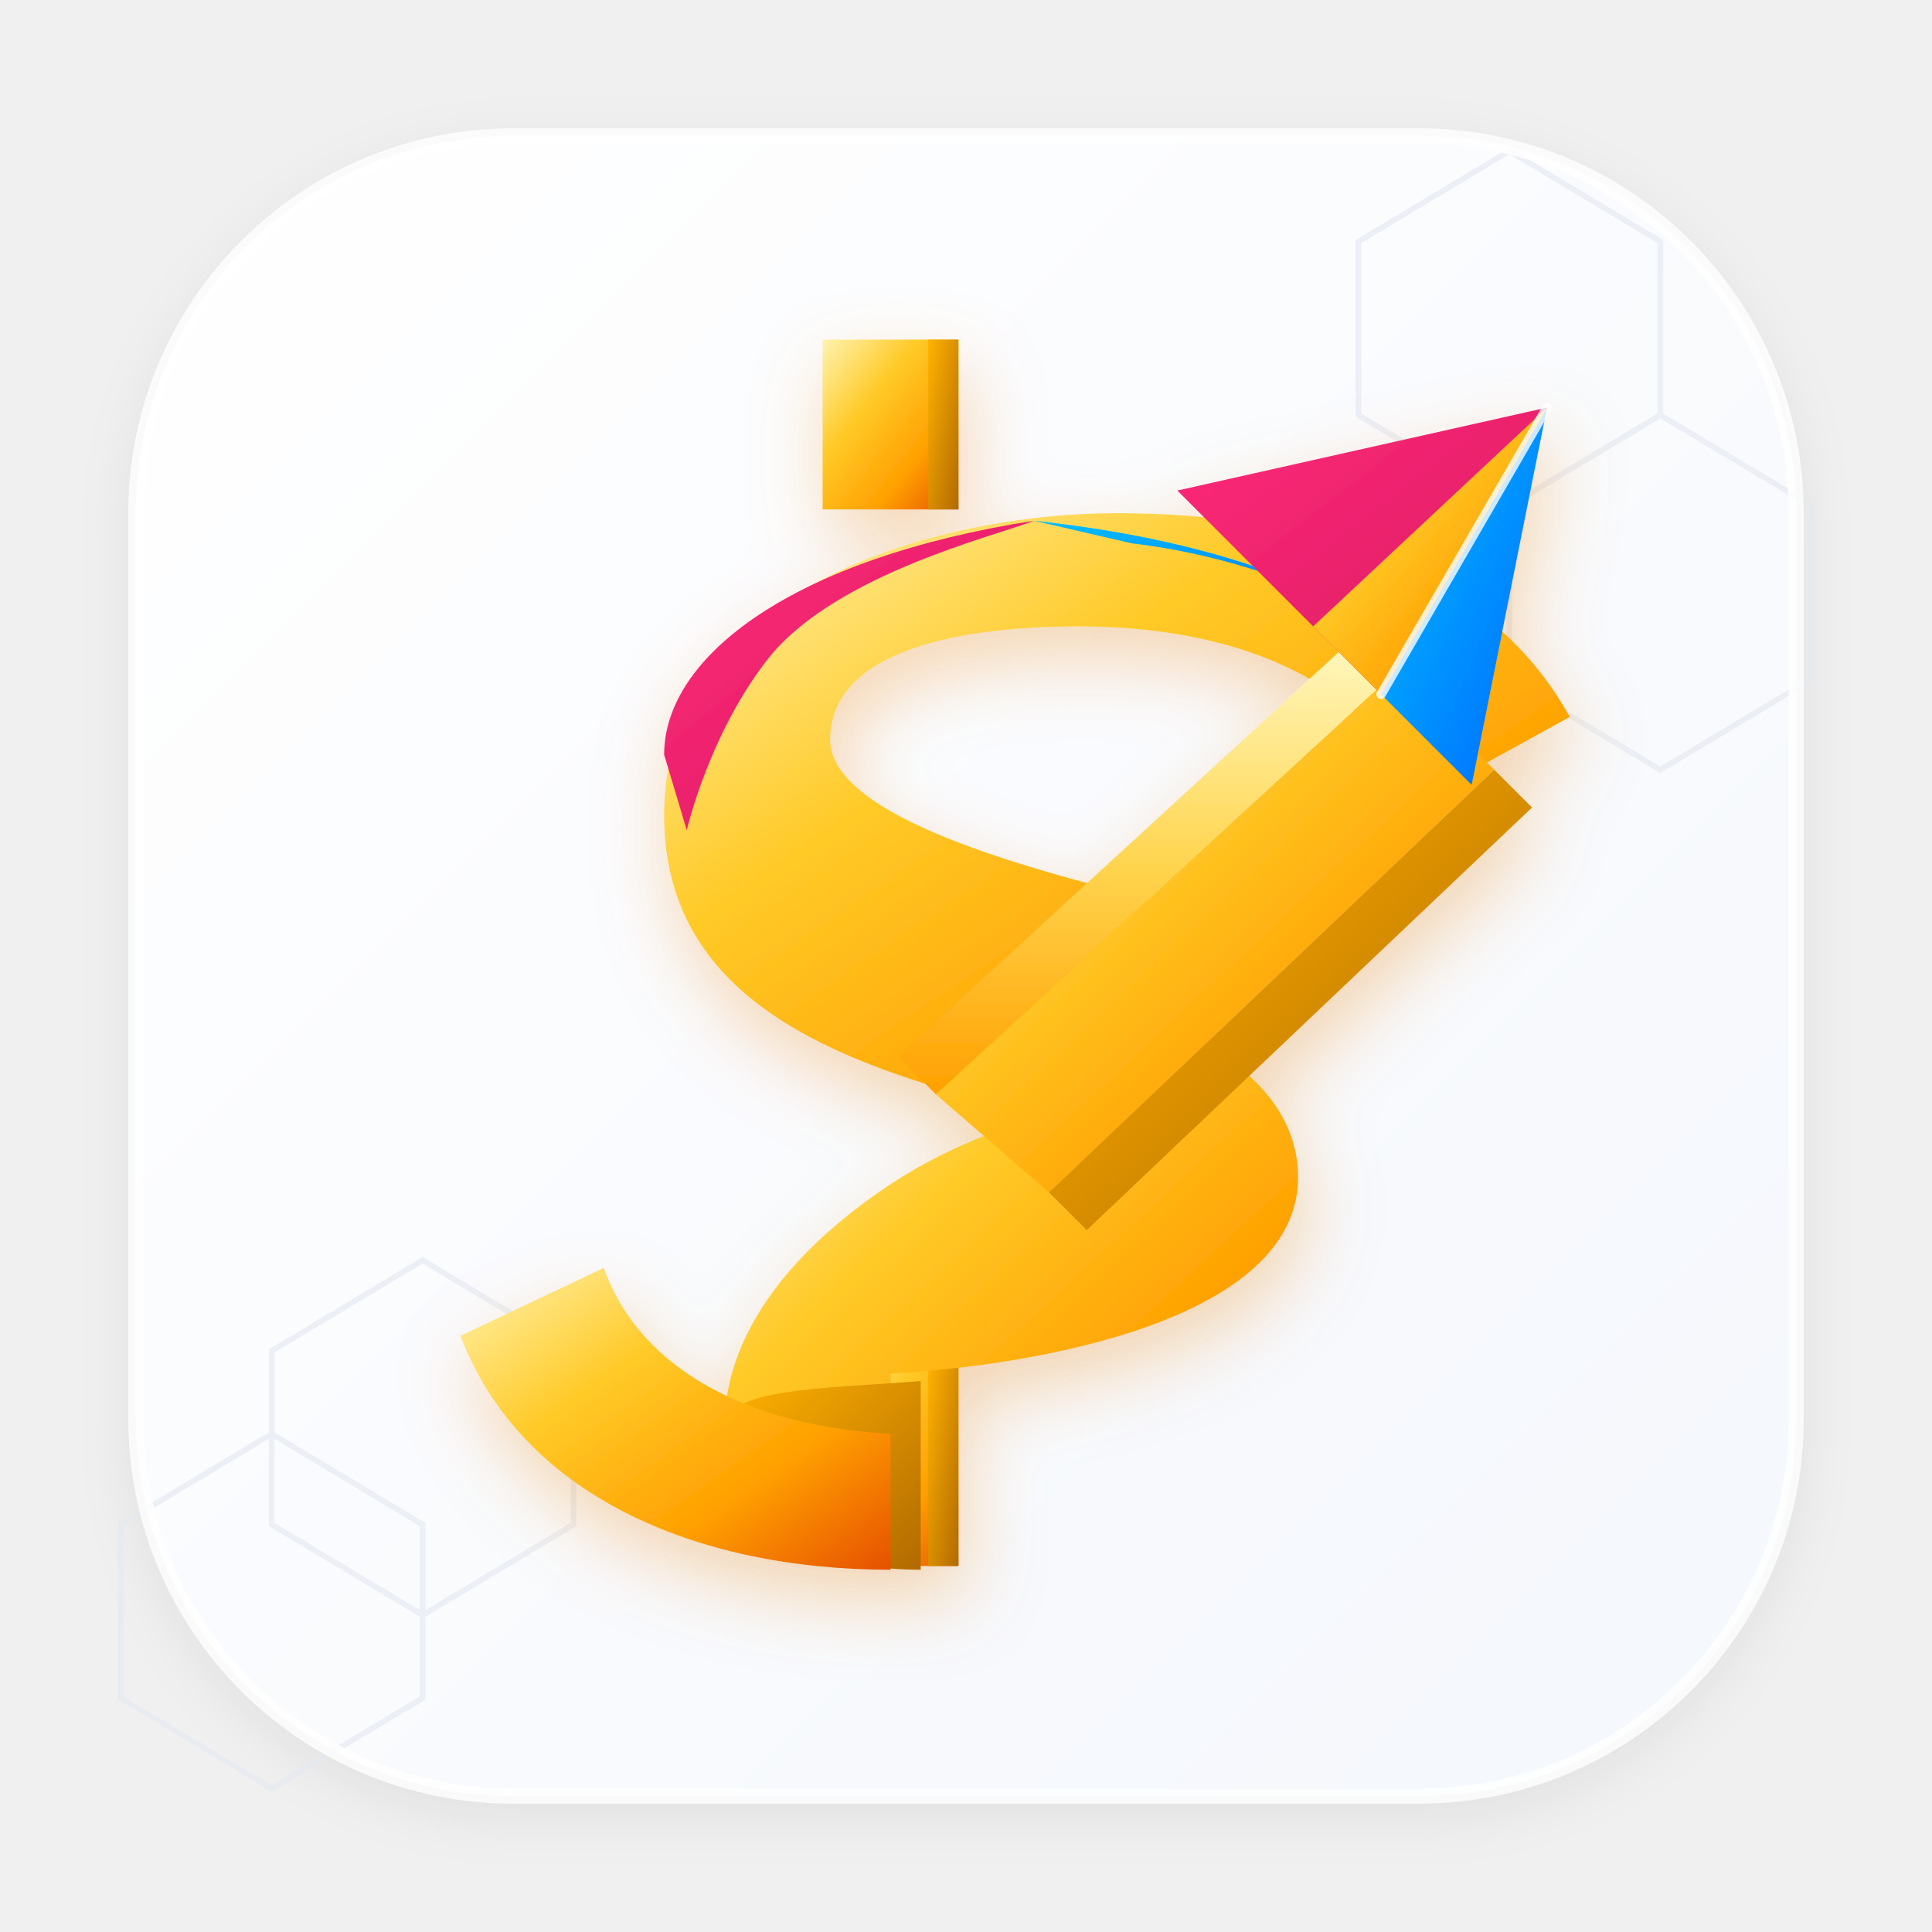
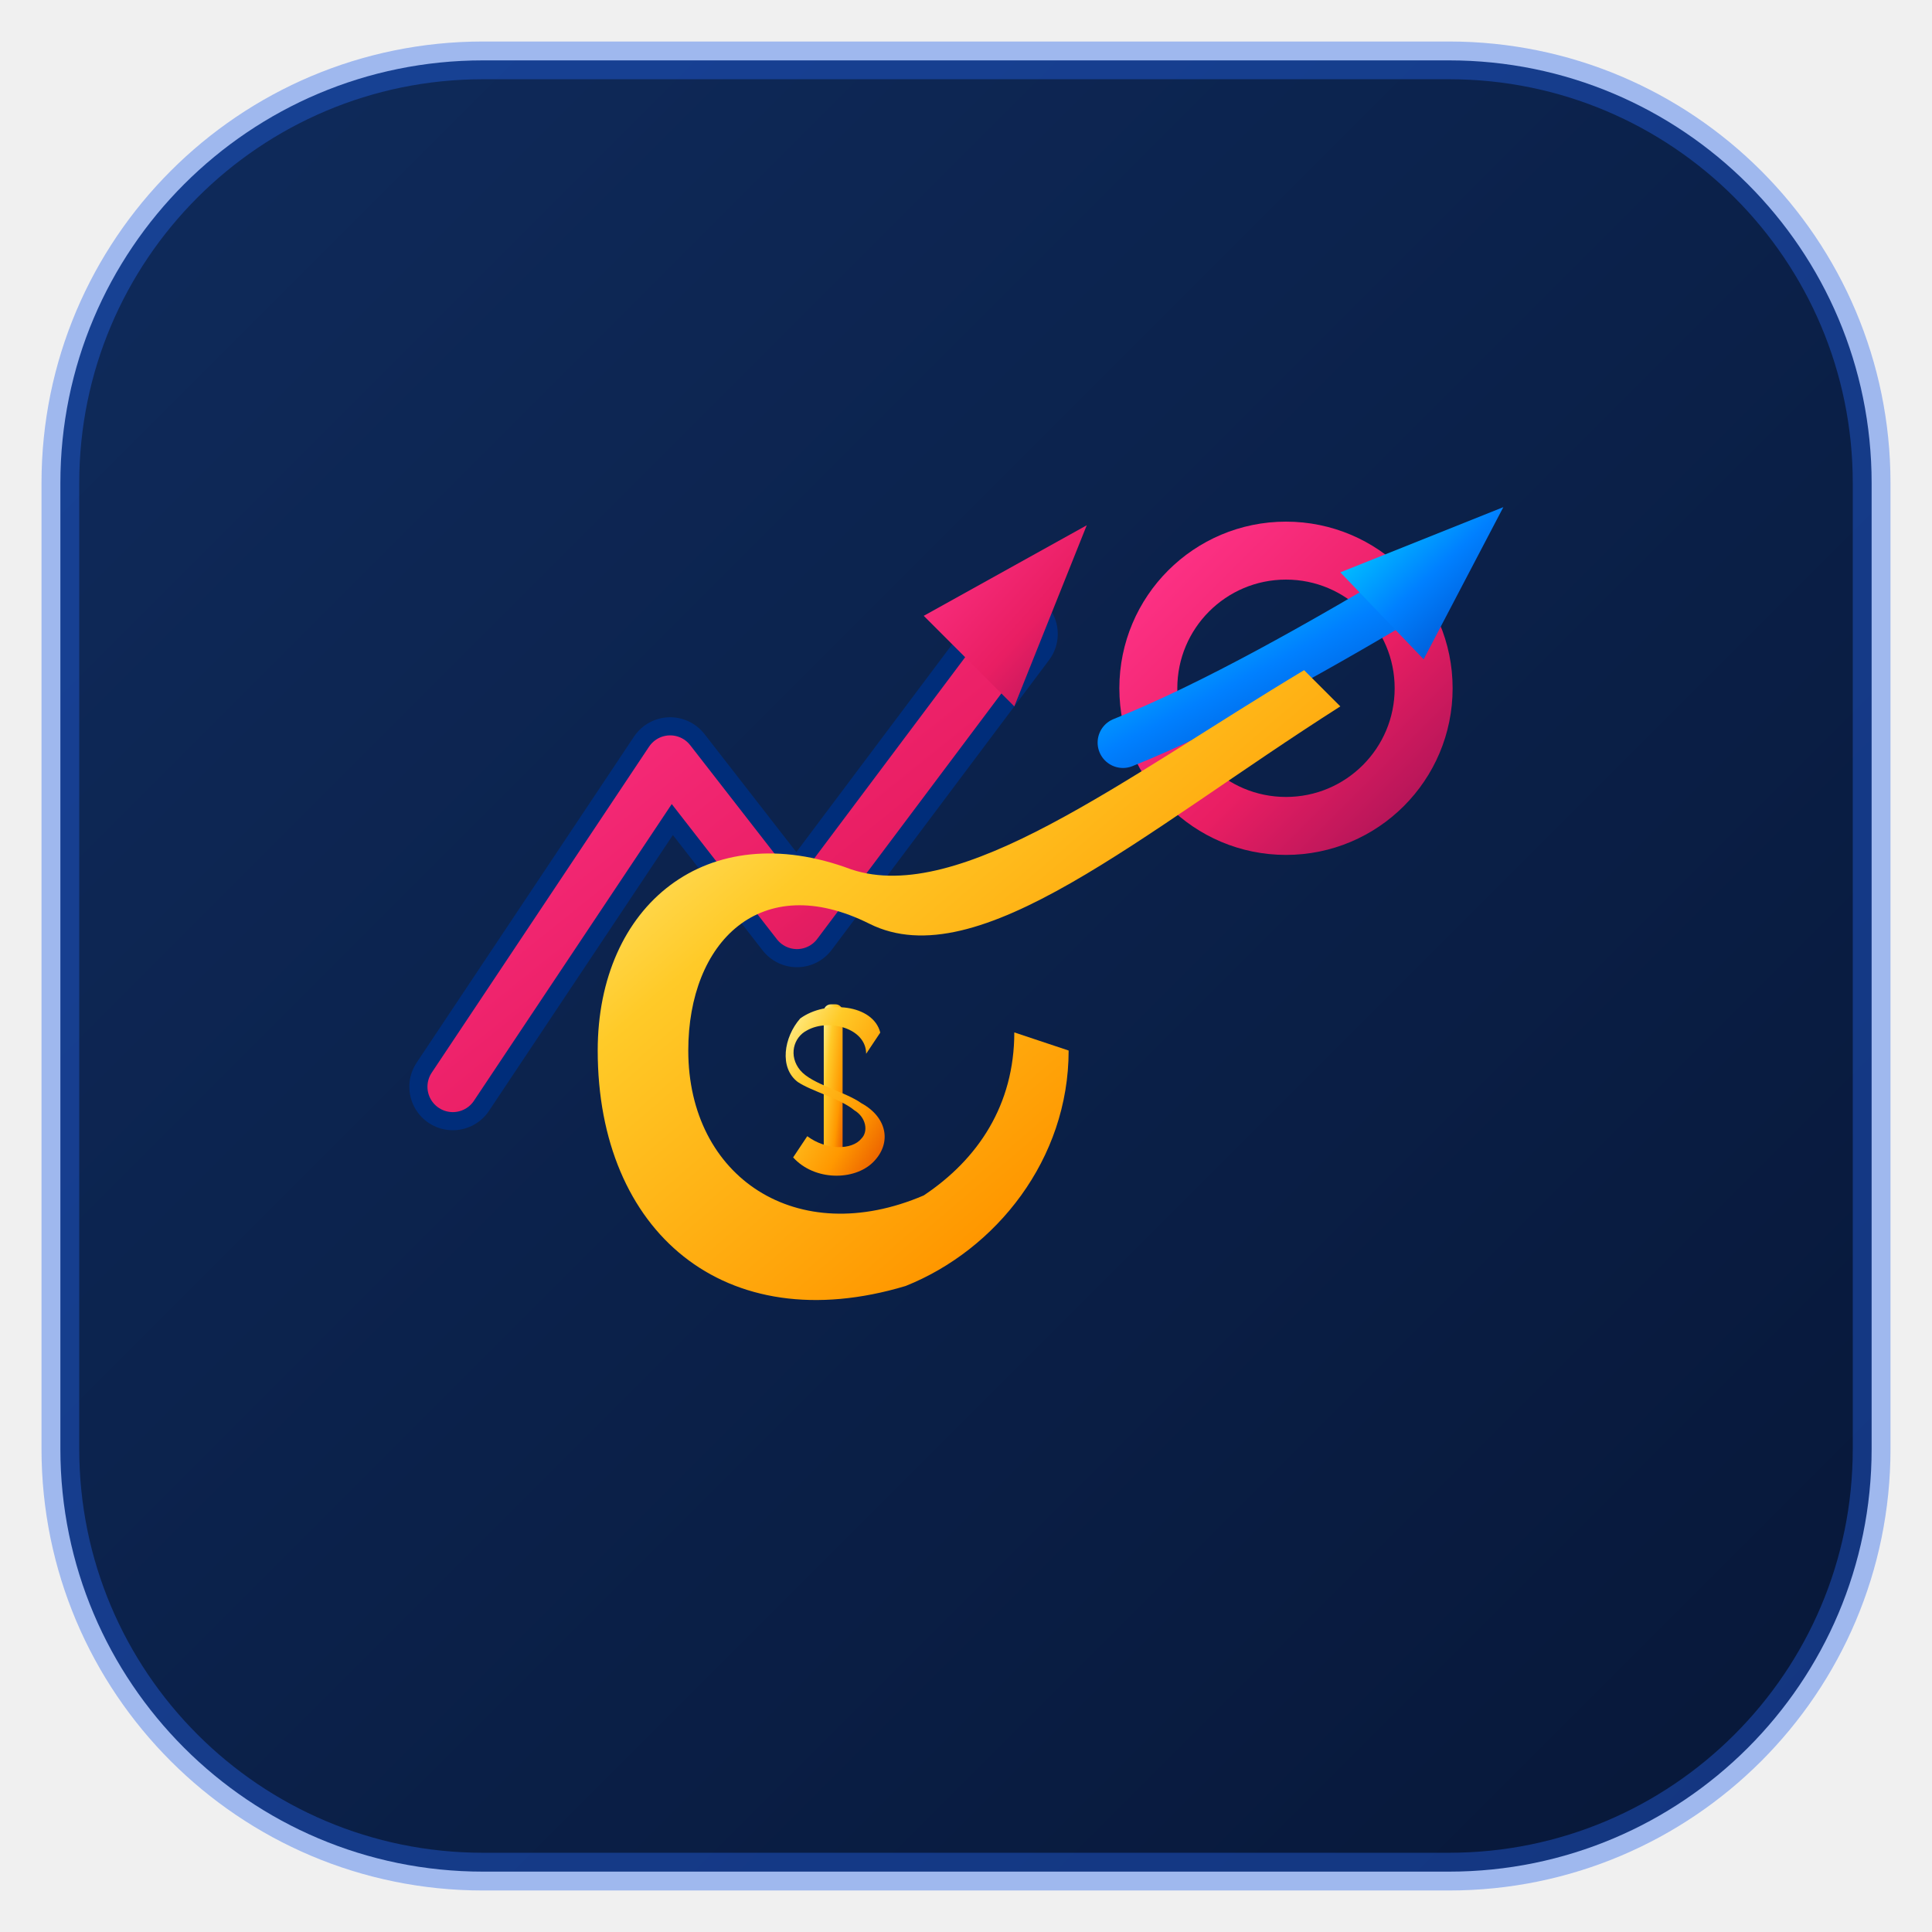
- <svg xmlns="http://www.w3.org/2000/svg" viewBox="0 0 512 512" width="100%" height="100%">
+ <svg xmlns="http://www.w3.org/2000/svg" viewBox="0 0 128 128" width="100%" height="100%">
  <defs>
-     <filter id="cardShadow" x="-10%" y="-10%" width="130%" height="130%">
-       <feDropShadow dx="0" dy="16" stdDeviation="20" flood-color="#0F172A" flood-opacity="0.12" />
-       <feDropShadow dx="0" dy="4" stdDeviation="8" flood-color="#0F172A" flood-opacity="0.08" />
-     </filter>
-     <filter id="iconGlow" x="-20%" y="-20%" width="140%" height="140%">
-       <feDropShadow dx="2" dy="8" stdDeviation="10" flood-color="#E67E00" flood-opacity="0.3" />
-     </filter>
-     <linearGradient id="goldLight" x1="0%" y1="0%" x2="100%" y2="100%">
-       <stop offset="0%" stop-color="#FFF3B0" />
-       <stop offset="35%" stop-color="#FFCA28" />
-       <stop offset="70%" stop-color="#FFA000" />
+     <linearGradient id="favBg" x1="0%" y1="0%" x2="100%" y2="100%">
+       <stop offset="0%" stop-color="#0F2B5C" />
+       <stop offset="100%" stop-color="#071738" />
+     </linearGradient>
+     <linearGradient id="favGold" x1="0%" y1="0%" x2="100%" y2="100%">
+       <stop offset="0%" stop-color="#FFF59D" />
+       <stop offset="30%" stop-color="#FFCA28" />
+       <stop offset="70%" stop-color="#FF9800" />
      <stop offset="100%" stop-color="#E65100" />
    </linearGradient>
-     <linearGradient id="goldHighlight" x1="0%" y1="100%" x2="0%" y2="0%">
-       <stop offset="0%" stop-color="#FFA000" />
-       <stop offset="50%" stop-color="#FFD54F" />
-       <stop offset="100%" stop-color="#FFF9C4" />
+     <linearGradient id="favPink" x1="0%" y1="0%" x2="100%" y2="100%">
+       <stop offset="0%" stop-color="#FF3388" />
+       <stop offset="60%" stop-color="#E91E63" />
+       <stop offset="100%" stop-color="#AD1457" />
    </linearGradient>
-     <linearGradient id="goldDarkBevel" x1="0%" y1="0%" x2="100%" y2="100%">
-       <stop offset="0%" stop-color="#FFB300" />
-       <stop offset="100%" stop-color="#B26A00" />
-     </linearGradient>
-     <linearGradient id="arrowMagenta" x1="0%" y1="0%" x2="100%" y2="100%">
-       <stop offset="0%" stop-color="#FF2A7A" />
-       <stop offset="100%" stop-color="#D81B60" />
-     </linearGradient>
-     <linearGradient id="arrowBlue" x1="0%" y1="0%" x2="100%" y2="100%">
-       <stop offset="0%" stop-color="#00C0FF" />
-       <stop offset="100%" stop-color="#0066FF" />
-     </linearGradient>
-     <linearGradient id="bgGrad" x1="0%" y1="0%" x2="100%" y2="100%">
-       <stop offset="0%" stop-color="#FFFFFF" />
-       <stop offset="100%" stop-color="#F4F7FC" />
+     <linearGradient id="favBlue" x1="0%" y1="0%" x2="100%" y2="100%">
+       <stop offset="0%" stop-color="#00E5FF" />
+       <stop offset="50%" stop-color="#0080FF" />
+       <stop offset="100%" stop-color="#0044BB" />
    </linearGradient>
  </defs>
-   <rect x="36" y="36" width="440" height="440" rx="100" fill="url(#bgGrad)" filter="url(#cardShadow)" />
-   <g stroke="#E2E8F0" stroke-width="1.5" fill="none" opacity="0.6">
-     <path d="M 400 40 L 440 64 L 440 110 L 400 134 L 360 110 L 360 64 Z" />
-     <path d="M 440 110 L 480 134 L 480 180 L 440 204 L 400 180 L 400 134 Z" />
-     <path d="M 72 380 L 112 404 L 112 450 L 72 474 L 32 450 L 32 404 Z" />
-     <path d="M 112 334 L 152 358 L 152 404 L 112 428 L 72 404 L 72 358 Z" />
-   </g>
-   <rect x="36" y="36" width="440" height="440" rx="100" fill="none" stroke="#FFFFFF" stroke-width="4" opacity="0.8" />
-   <g filter="url(#iconGlow)">
-     <path d="M 218 90 L 254 90 L 254 135 L 218 135 Z" fill="url(#goldLight)" />
-     <path d="M 218 360 L 254 360 L 254 415 L 218 415 Z" fill="url(#goldLight)" />
-     <path d="M 246 90 L 254 90 L 254 135 L 246 135 Z" fill="url(#goldDarkBevel)" />
-     <path d="M 246 360 L 254 360 L 254 415 L 246 415 Z" fill="url(#goldDarkBevel)" />
-     <path d="M 288 136 C 240 136 172 152 172 208 C 172 250 208 268 256 280 L 284 288 C 324 298 348 312 348 338 C 348 376 304 388 250 388 C 196 388 152 368 140 330 L 100 346 C 118 402 178 424 236 424 L 236 440 L 254 440 L 254 424 C 314 422 390 404 390 334 C 390 286 352 264 300 252 L 272 244 C 238 234 214 224 214 198 C 214 172 246 164 282 164 C 324 164 358 178 372 204 L 406 182 C 382 148 334 136 288 136 Z" fill="none" />
-     <path d="M 292 135 C 230 135 170 156 170 216 C 170 262 208 284 258 296 L 270 300 C 230 332 200 372 200 372 C 180 372 160 364 148 344 L 112 364 C 134 406 184 416 236 416 L 236 376 C 298 376 356 358 356 318 C 356 294 340 274 316 262 L 316 262" fill="none" />
-     <path d="M 296 136 C 248 136 176 156 176 216 C 176 262 216 280 262 292 L 284 298 C 300 284 320 268 344 248 C 318 240 220 224 220 196 C 220 174 250 166 286 166 C 330 166 364 182 376 212 L 416 190 C 394 150 346 136 296 136 Z" fill="url(#goldLight)" />
-     <path d="M 176 200 C 176 174 210 148 274 138 C 264 142 222 152 204 174 C 188 194 182 220 182 220 Z" fill="url(#arrowMagenta)" />
-     <path d="M 274 138 C 312 142 348 152 372 170 C 362 162 334 148 300 144 Z" fill="url(#arrowBlue)" />
-     <path d="M 276 296 C 254 302 236 312 220 326 C 204 340 192 358 192 378 C 192 396 208 408 236 412 L 236 364 C 274 362 344 350 344 312 C 344 294 330 280 306 270 L 276 296 Z" fill="url(#goldLight)" />
-     <path d="M 192 378 C 192 410 224 416 244 416 L 244 366 C 218 368 192 368 192 378 Z" fill="url(#goldDarkBevel)" />
-     <path d="M 236 416 C 184 416 138 396 122 354 L 160 336 C 170 364 200 378 236 380 L 236 416 Z" fill="url(#goldLight)" />
-     <path d="M 248 290 L 370 178 L 396 204 L 278 316 Z" fill="url(#goldLight)" />
-     <path d="M 248 290 L 370 178 L 360 168 L 238 280 Z" fill="url(#goldHighlight)" />
-     <path d="M 278 316 L 396 204 L 406 214 L 288 326 Z" fill="url(#goldDarkBevel)" />
-     <polygon points="410,108 312,130 366,184" fill="url(#arrowMagenta)" />
-     <polygon points="410,108 366,184 392,210 390,208" fill="url(#arrowBlue)" />
-     <polygon points="410,108 348,166 366,184" fill="url(#goldLight)" />
-     <line x1="410" y1="108" x2="366" y2="184" stroke="#FFFFFF" stroke-width="2.5" stroke-linecap="round" opacity="0.8" />
+   <rect x="4" y="4" width="120" height="120" rx="28" fill="url(#favBg)" />
+   <rect x="4" y="4" width="120" height="120" rx="28" fill="none" stroke="#2563EB" stroke-width="2.5" opacity="0.4" />
+   <g transform="translate(18, 12) scale(0.24)">
+     <path d="M 50 250 L 110 160 L 145 205 L 205 125" stroke="#002D7A" stroke-width="24" stroke-linecap="round" stroke-linejoin="round" fill="none" />
+     <path d="M 50 250 L 110 160 L 145 205 L 205 125" stroke="url(#favPink)" stroke-width="14" stroke-linecap="round" stroke-linejoin="round" fill="none" />
+     <polygon points="225,95 180,120 205,145" fill="url(#favPink)" />
+     <circle cx="280" cy="140" r="38" fill="none" stroke="url(#favPink)" stroke-width="16" />
+     <path d="M 235 155 C 260 145 290 128 320 110" fill="none" stroke="url(#favBlue)" stroke-width="14" stroke-linecap="round" />
+     <polygon points="340,90 295,108 318,132" fill="url(#favBlue)" />
+     <path d="M 90 240 C 90 200 120 175 160 190 C 190 200 235 165 285 135 L 295 145 C 240 180 195 220 165 205 C 135 190 115 210 115 240 C 115 275 145 295 180 280 C 195 270 205 255 205 235 L 220 240 C 220 270 200 295 175 305 C 125 320 90 290 90 240 Z" fill="url(#favGold)" />
+     <g transform="translate(155, 250) scale(0.65)">
+       <rect x="-4" y="-35" width="8" height="70" rx="3" fill="url(#favGold)" />
+       <path d="M 14 -14 C 14 -25 -2 -29 -11 -24 C -17 -21 -19 -13 -14 -7 C -9 -1 5 2 12 7 C 23 13 25 24 17 32 C 9 40 -8 40 -17 30 L -11 21 C -3 27 8 27 12 22 C 15 19 14 13 9 10 C 3 5 -9 2 -15 -2 C -23 -8 -21 -21 -14 -29 C -3 -37 17 -35 20 -23 Z" fill="url(#favGold)" />
+     </g>
  </g>
</svg>
